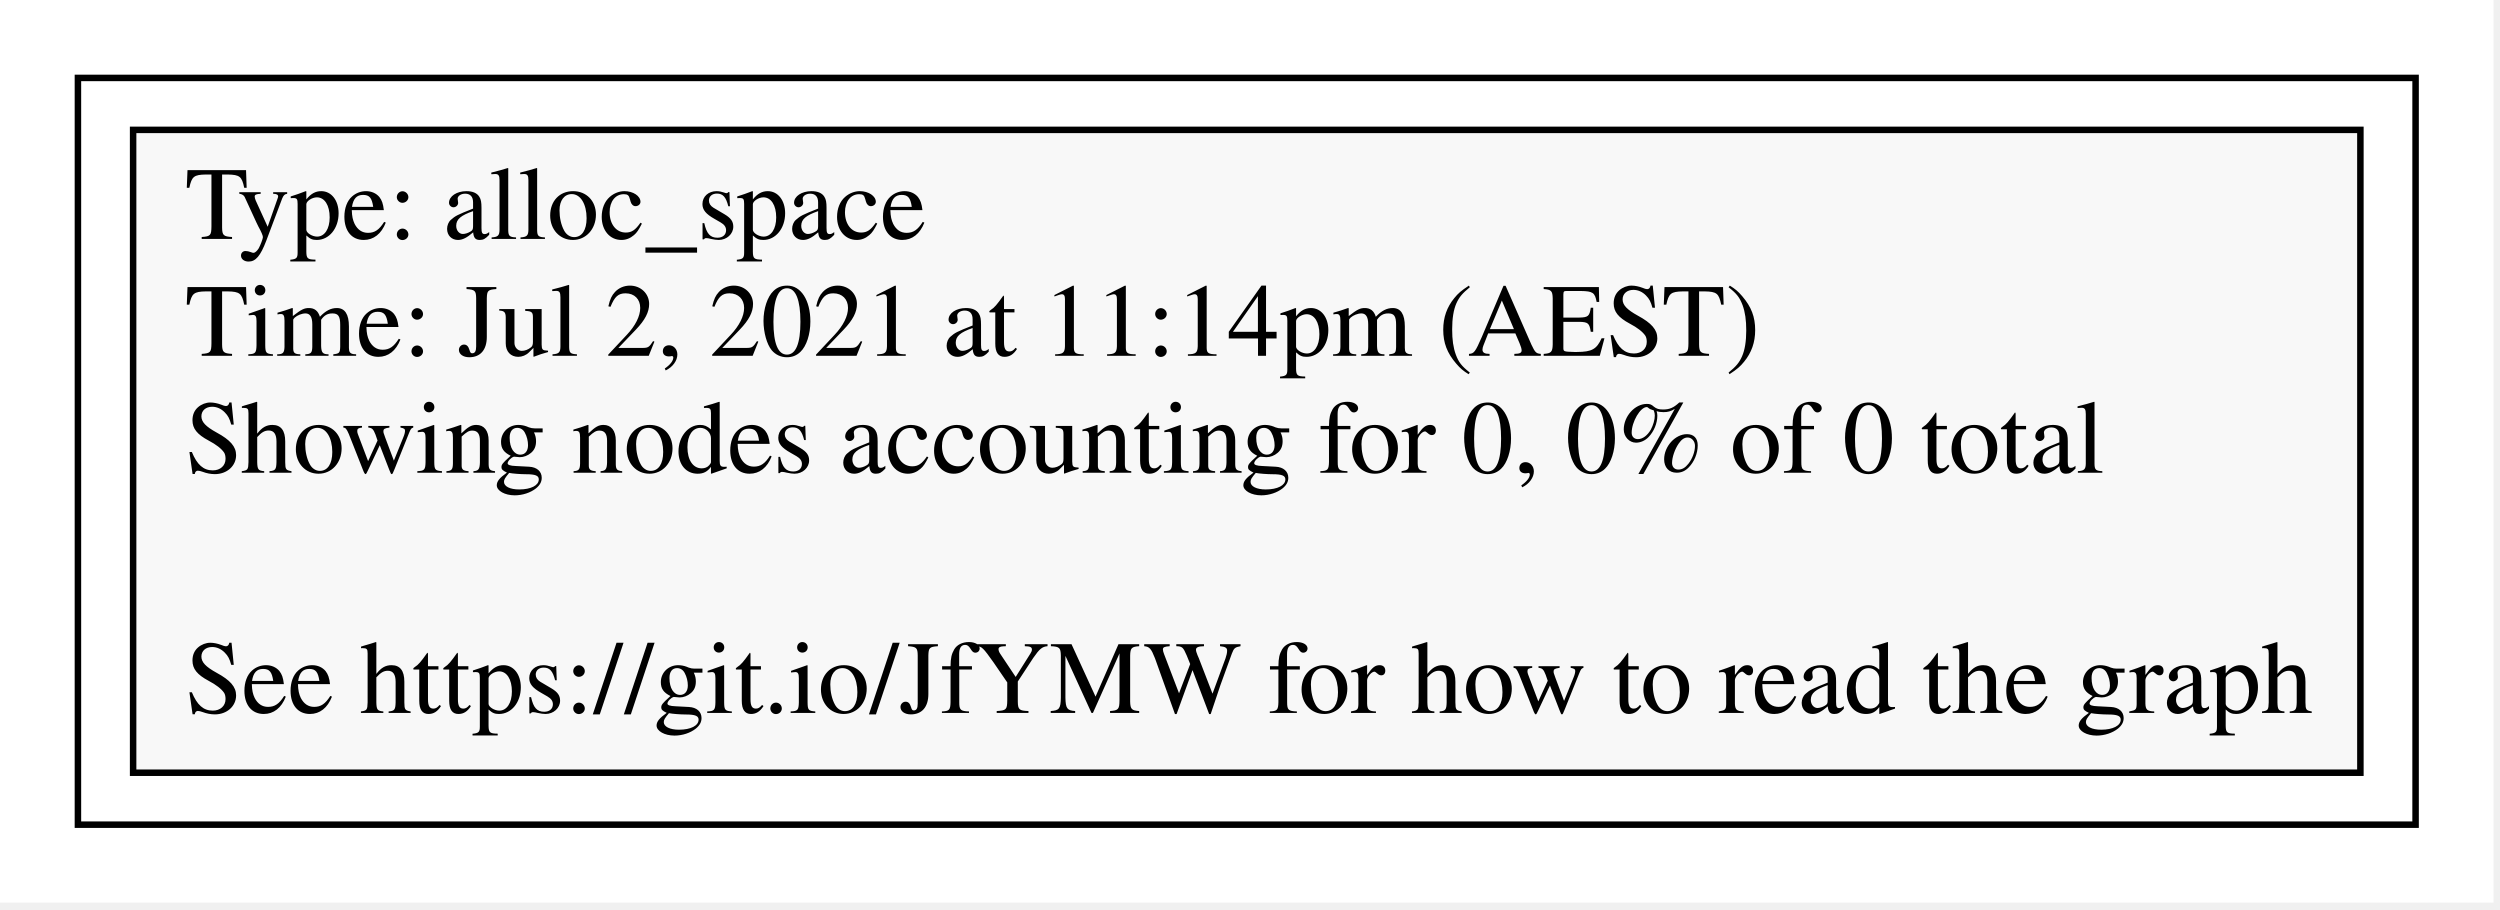
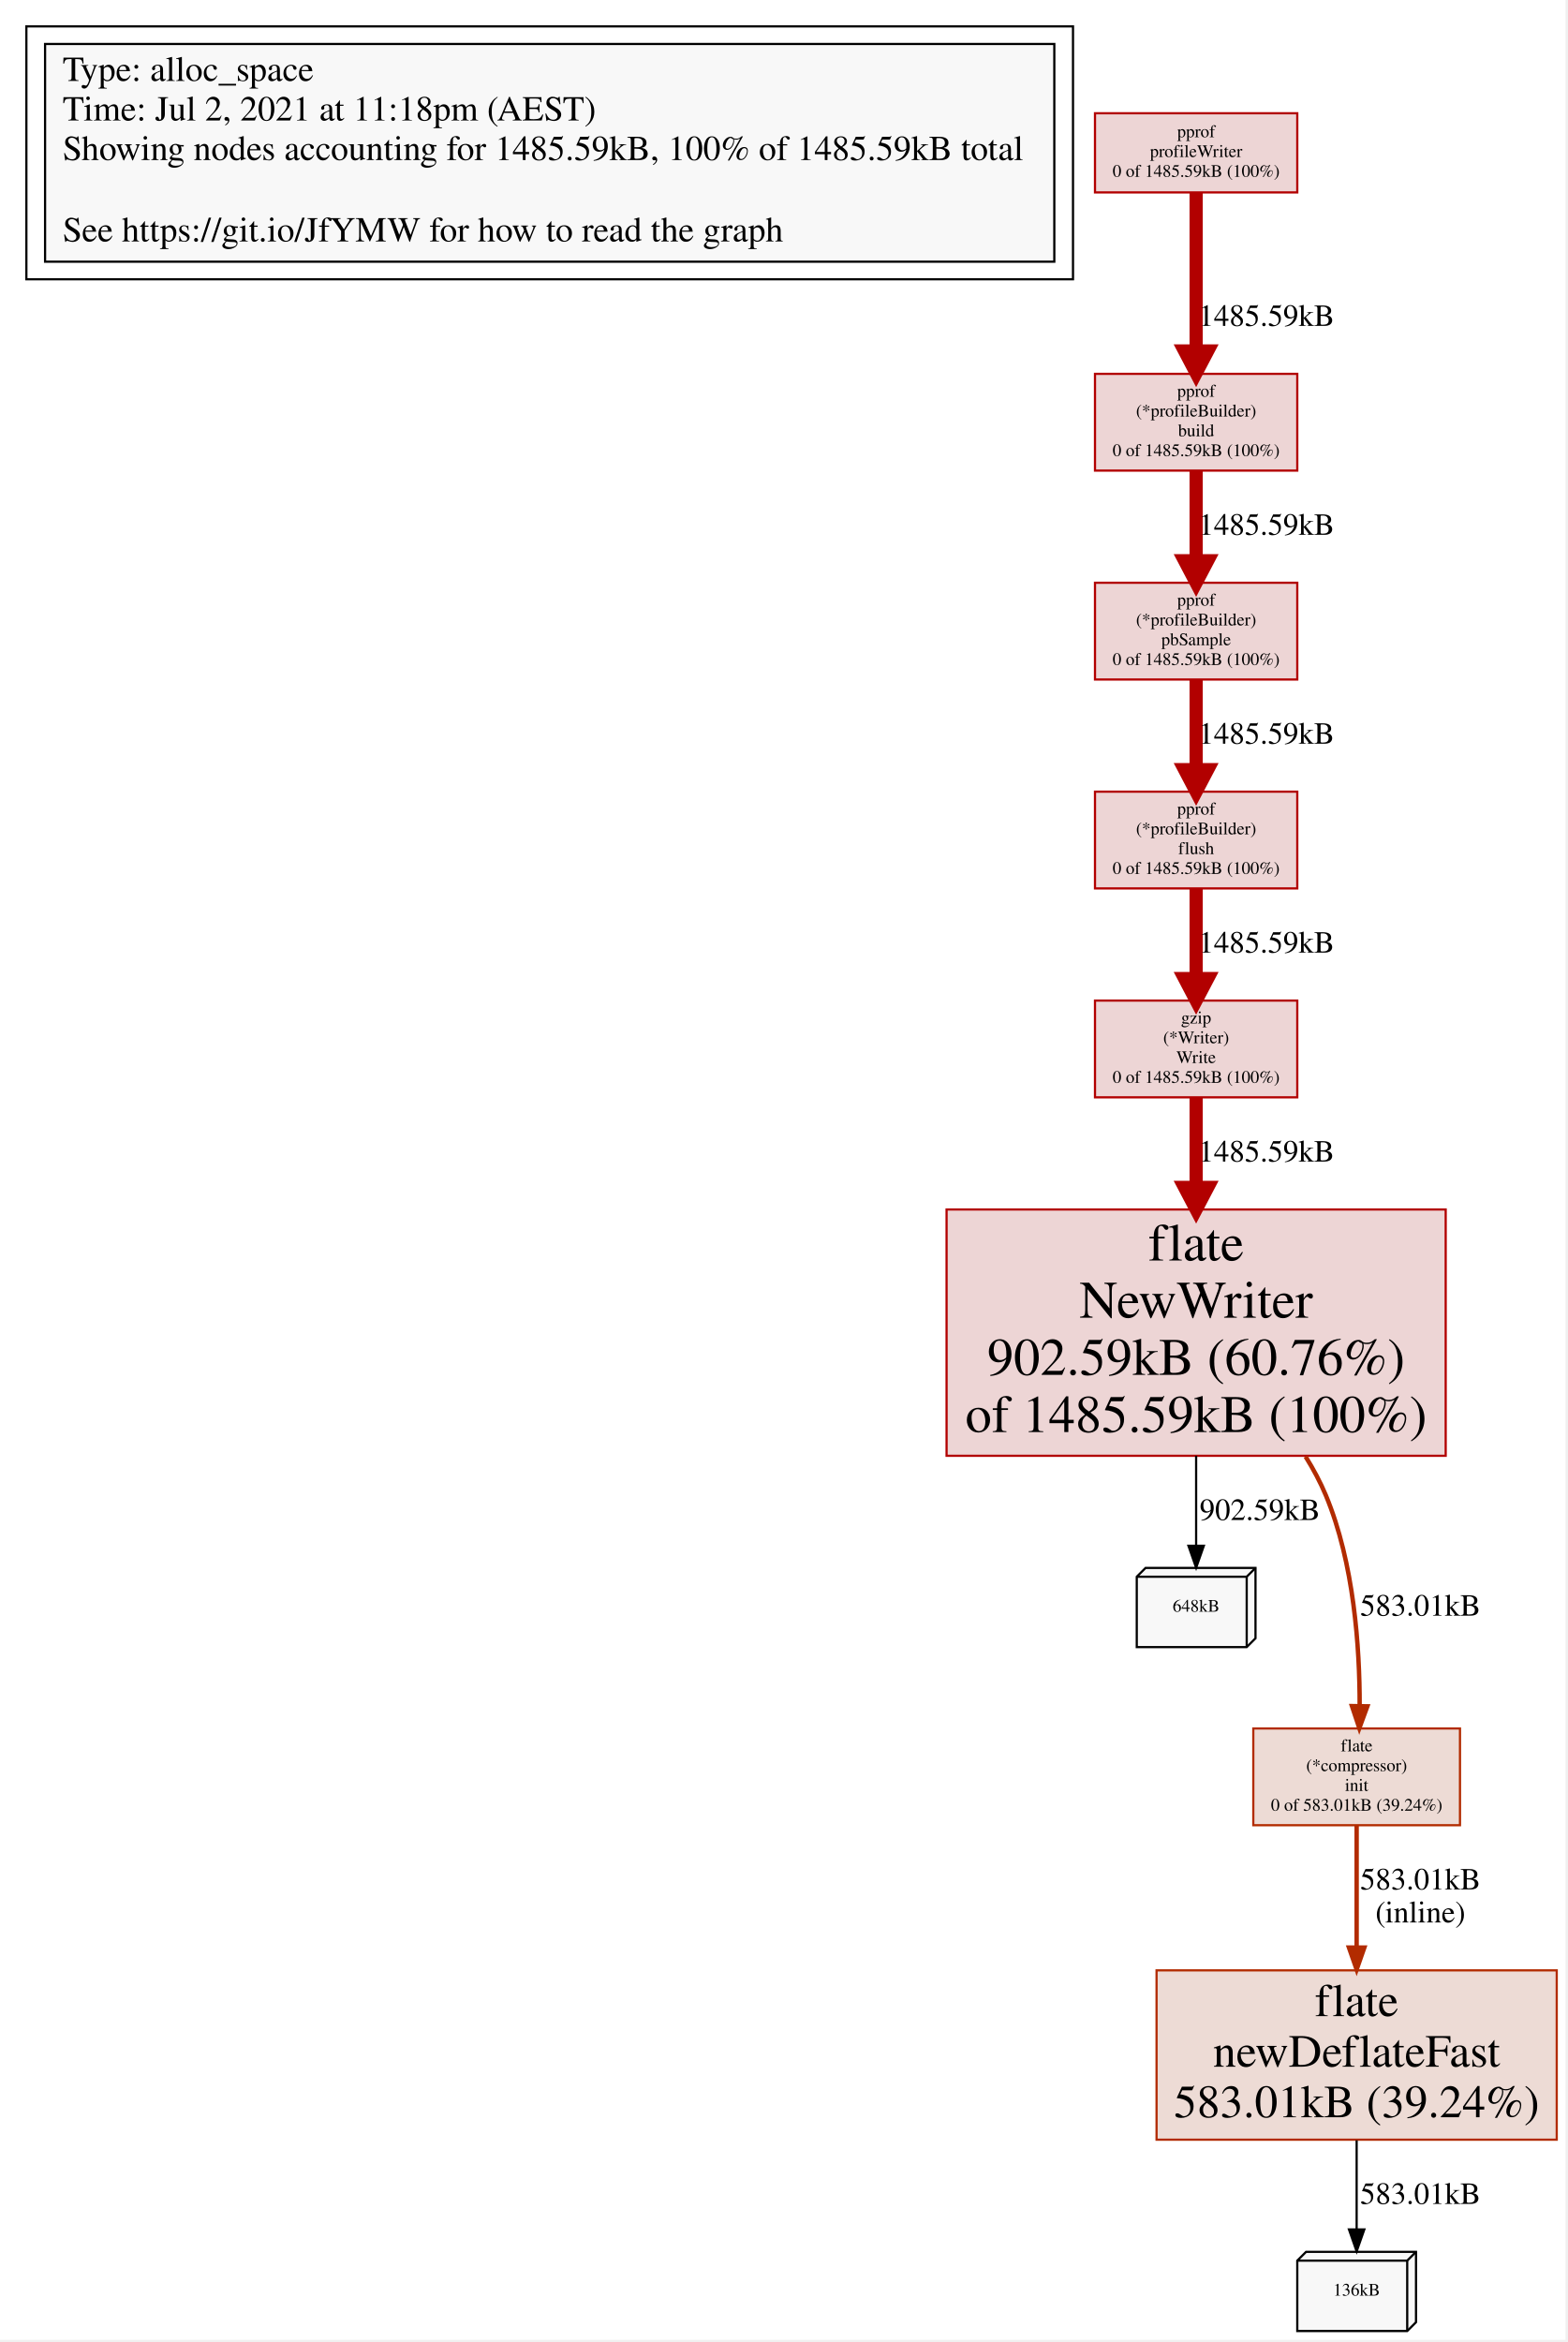
- <svg xmlns="http://www.w3.org/2000/svg" width="100%" height="100%">
+ <svg xmlns="http://www.w3.org/2000/svg" xmlns:xlink="http://www.w3.org/1999/xlink" width="100%" height="100%">
  <g id="viewport" transform="scale(0.5,0.5) translate(0,0)">
-     <g id="graph0" class="graph" transform="scale(1 1) rotate(0) translate(4 135)">
-       <polygon fill="white" stroke="transparent" points="-4,4 -4,-135 380,-135 380,4 -4,4" />
+     <g id="graph0" class="graph" transform="scale(1 1) rotate(0) translate(4 1060)">
+       <polygon fill="white" stroke="transparent" points="-4,4 -4,-1060 708,-1060 708,4 -4,4" />
      <g id="clust1" class="cluster">
-         <polygon fill="none" stroke="black" points="8,-8 8,-123 368,-123 368,-8 8,-8" />
+         <polygon fill="none" stroke="black" points="8,-933 8,-1048 484,-1048 484,-933 8,-933" />
      </g>
      <g id="node1" class="node">
-         <polygon fill="#f8f8f8" stroke="black" points="359.5,-115 16.5,-115 16.5,-16 359.5,-16 359.5,-115" />
-         <text text-anchor="start" x="24.5" y="-98.2" font-family="Times,serif" font-size="16.00">Type: alloc_space</text>
-         <text text-anchor="start" x="24.5" y="-80.2" font-family="Times,serif" font-size="16.00">Time: Jul 2, 2021 at 11:14pm (AEST)</text>
-         <text text-anchor="start" x="24.5" y="-62.2" font-family="Times,serif" font-size="16.00">Showing nodes accounting for 0, 0% of 0 total</text>
-         <text text-anchor="start" x="24.5" y="-25.2" font-family="Times,serif" font-size="16.00">See https://git.io/JfYMW for how to read the graph</text>
+         <polygon fill="#f8f8f8" stroke="black" points="475.5,-1040 16.5,-1040 16.5,-941 475.5,-941 475.5,-1040" />
+         <text text-anchor="start" x="24.5" y="-1023.2" font-family="Times,serif" font-size="16.00">Type: alloc_space</text>
+         <text text-anchor="start" x="24.5" y="-1005.2" font-family="Times,serif" font-size="16.00">Time: Jul 2, 2021 at 11:18pm (AEST)</text>
+         <text text-anchor="start" x="24.5" y="-987.2" font-family="Times,serif" font-size="16.00">Showing nodes accounting for 1485.59kB, 100% of 1485.59kB total</text>
+         <text text-anchor="start" x="24.5" y="-950.2" font-family="Times,serif" font-size="16.00">See https://git.io/JfYMW for how to read the graph</text>
+       </g>
+       <g id="node1" class="node">
+         <g id="a_node1">
+           <a xlink:title="compress/flate.NewWriter (1485.59kB)">
+             <polygon fill="#edd5d5" stroke="#b20000" points="653.5,-510 426.5,-510 426.5,-398 653.5,-398 653.5,-510" />
+             <text text-anchor="middle" x="540" y="-486.8" font-family="Times,serif" font-size="24.00">flate</text>
+             <text text-anchor="middle" x="540" y="-460.8" font-family="Times,serif" font-size="24.00">NewWriter</text>
+             <text text-anchor="middle" x="540" y="-434.8" font-family="Times,serif" font-size="24.00">902.59kB (60.76%)</text>
+             <text text-anchor="middle" x="540" y="-408.8" font-family="Times,serif" font-size="24.00">of 1485.59kB (100%)</text>
+           </a>
+         </g>
+       </g>
+       <g id="NN1_0" class="node">
+         <g id="a_NN1_0">
+           <a xlink:title="902.59kB">
+             <polygon fill="#f8f8f8" stroke="black" points="567,-347 517,-347 513,-343 513,-311 563,-311 567,-315 567,-347" />
+             <polyline fill="none" stroke="black" points="563,-343 513,-343 " />
+             <polyline fill="none" stroke="black" points="563,-343 563,-311 " />
+             <polyline fill="none" stroke="black" points="563,-343 567,-347 " />
+             <text text-anchor="middle" x="540" y="-327.1" font-family="Times,serif" font-size="8.00">648kB</text>
+           </a>
+         </g>
+       </g>
+       <g id="edge1" class="edge">
+         <g id="a_edge1">
+           <a xlink:title="902.59kB">
+             <path fill="none" stroke="black" d="M540,-397.98C540,-383.87 540,-369.31 540,-357.3" />
+             <polygon fill="black" stroke="black" points="543.5,-357.07 540,-347.07 536.5,-357.07 543.5,-357.07" />
+           </a>
+         </g>
+         <g id="a_edge1-label">
+           <a xlink:title="902.59kB">
+             <text text-anchor="middle" x="569" y="-368.8" font-family="Times,serif" font-size="14.00"> 902.59kB</text>
+           </a>
+         </g>
+       </g>
+       <g id="node4" class="node">
+         <g id="a_node4">
+           <a xlink:title="compress/flate.(*compressor).init (583.01kB)">
+             <polygon fill="#eddbd5" stroke="#b22b00" points="660,-274 566,-274 566,-230 660,-230 660,-274" />
+             <text text-anchor="middle" x="613" y="-263.6" font-family="Times,serif" font-size="8.00">flate</text>
+             <text text-anchor="middle" x="613" y="-254.6" font-family="Times,serif" font-size="8.00">(*compressor)</text>
+             <text text-anchor="middle" x="613" y="-245.6" font-family="Times,serif" font-size="8.00">init</text>
+             <text text-anchor="middle" x="613" y="-236.6" font-family="Times,serif" font-size="8.00">0 of 583.01kB (39.24%)</text>
+           </a>
+         </g>
+       </g>
+       <g id="edge9" class="edge">
+         <g id="a_edge9">
+           <a xlink:title="compress/flate.NewWriter -&gt; compress/flate.(*compressor).init (583.01kB)">
+             <path fill="none" stroke="#b22b00" stroke-width="2" d="M589.77,-397.64C593.33,-391.94 596.49,-386.02 599,-380 611.82,-349.23 614.41,-310.81 614.37,-284.34" />
+             <polygon fill="#b22b00" stroke="#b22b00" stroke-width="2" points="617.87,-284.07 614.22,-274.13 610.87,-284.18 617.87,-284.07" />
+           </a>
+         </g>
+         <g id="a_edge9-label">
+           <a xlink:title="compress/flate.NewWriter -&gt; compress/flate.(*compressor).init (583.01kB)">
+             <text text-anchor="middle" x="642" y="-325.3" font-family="Times,serif" font-size="14.00"> 583.01kB</text>
+           </a>
+         </g>
+       </g>
+       <g id="node2" class="node">
+         <g id="a_node2">
+           <a xlink:title="runtime/pprof.profileWriter (1485.59kB)">
+             <polygon fill="#edd5d5" stroke="#b20000" points="586,-1008.5 494,-1008.5 494,-972.5 586,-972.5 586,-1008.5" />
+             <text text-anchor="middle" x="540" y="-997.6" font-family="Times,serif" font-size="8.00">pprof</text>
+             <text text-anchor="middle" x="540" y="-988.6" font-family="Times,serif" font-size="8.00">profileWriter</text>
+             <text text-anchor="middle" x="540" y="-979.6" font-family="Times,serif" font-size="8.00">0 of 1485.59kB (100%)</text>
+           </a>
+         </g>
+       </g>
+       <g id="node6" class="node">
+         <g id="a_node6">
+           <a xlink:title="runtime/pprof.(*profileBuilder).build (1485.59kB)">
+             <polygon fill="#edd5d5" stroke="#b20000" points="586,-890 494,-890 494,-846 586,-846 586,-890" />
+             <text text-anchor="middle" x="540" y="-879.6" font-family="Times,serif" font-size="8.00">pprof</text>
+             <text text-anchor="middle" x="540" y="-870.6" font-family="Times,serif" font-size="8.00">(*profileBuilder)</text>
+             <text text-anchor="middle" x="540" y="-861.6" font-family="Times,serif" font-size="8.00">build</text>
+             <text text-anchor="middle" x="540" y="-852.6" font-family="Times,serif" font-size="8.00">0 of 1485.59kB (100%)</text>
+           </a>
+         </g>
+       </g>
+       <g id="edge7" class="edge">
+         <g id="a_edge7">
+           <a xlink:title="runtime/pprof.profileWriter -&gt; runtime/pprof.(*profileBuilder).build (1485.59kB)">
+             <path fill="none" stroke="#b20000" stroke-width="6" d="M540,-972.49C540,-953.9 540,-923.69 540,-900.7" />
+             <polygon fill="#b20000" stroke="#b20000" stroke-width="6" points="545.25,-900.39 540,-890.39 534.75,-900.39 545.25,-900.39" />
+           </a>
+         </g>
+         <g id="a_edge7-label">
+           <a xlink:title="runtime/pprof.profileWriter -&gt; runtime/pprof.(*profileBuilder).build (1485.59kB)">
+             <text text-anchor="middle" x="572" y="-911.8" font-family="Times,serif" font-size="14.00"> 1485.59kB</text>
+           </a>
+         </g>
+       </g>
+       <g id="node3" class="node">
+         <g id="a_node3">
+           <a xlink:title="compress/flate.newDeflateFast (583.01kB)">
+             <polygon fill="#eddbd5" stroke="#b22b00" points="704,-164 522,-164 522,-87 704,-87 704,-164" />
+             <text text-anchor="middle" x="613" y="-143.2" font-family="Times,serif" font-size="21.00">flate</text>
+             <text text-anchor="middle" x="613" y="-120.2" font-family="Times,serif" font-size="21.00">newDeflateFast</text>
+             <text text-anchor="middle" x="613" y="-97.2" font-family="Times,serif" font-size="21.00">583.01kB (39.24%)</text>
+           </a>
+         </g>
+       </g>
+       <g id="NN3_0" class="node">
+         <g id="a_NN3_0">
+           <a xlink:title="583.01kB">
+             <polygon fill="#f8f8f8" stroke="black" points="640,-36 590,-36 586,-32 586,0 636,0 640,-4 640,-36" />
+             <polyline fill="none" stroke="black" points="636,-32 586,-32 " />
+             <polyline fill="none" stroke="black" points="636,-32 636,0 " />
+             <polyline fill="none" stroke="black" points="636,-32 640,-36 " />
+             <text text-anchor="middle" x="613" y="-16.1" font-family="Times,serif" font-size="8.00">136kB</text>
+           </a>
+         </g>
+       </g>
+       <g id="edge2" class="edge">
+         <g id="a_edge2">
+           <a xlink:title="583.01kB">
+             <path fill="none" stroke="black" d="M613,-86.71C613,-73.36 613,-58.61 613,-46.3" />
+             <polygon fill="black" stroke="black" points="616.5,-46.2 613,-36.2 609.5,-46.2 616.5,-46.2" />
+           </a>
+         </g>
+         <g id="a_edge2-label">
+           <a xlink:title="583.01kB">
+             <text text-anchor="middle" x="642" y="-57.8" font-family="Times,serif" font-size="14.00"> 583.01kB</text>
+           </a>
+         </g>
+       </g>
+       <g id="edge8" class="edge">
+         <g id="a_edge8">
+           <a xlink:title="compress/flate.(*compressor).init -&gt; compress/flate.newDeflateFast (583.01kB)">
+             <path fill="none" stroke="#b22b00" stroke-width="2" d="M613,-229.88C613,-214.71 613,-193.64 613,-174.47" />
+             <polygon fill="#b22b00" stroke="#b22b00" stroke-width="2" points="616.5,-174.37 613,-164.37 609.5,-174.37 616.5,-174.37" />
+           </a>
+         </g>
+         <g id="a_edge8-label">
+           <a xlink:title="compress/flate.(*compressor).init -&gt; compress/flate.newDeflateFast (583.01kB)">
+             <text text-anchor="middle" x="642" y="-200.8" font-family="Times,serif" font-size="14.00"> 583.01kB</text>
+             <text text-anchor="middle" x="642" y="-185.8" font-family="Times,serif" font-size="14.00"> (inline)</text>
+           </a>
+         </g>
+       </g>
+       <g id="node5" class="node">
+         <g id="a_node5">
+           <a xlink:title="compress/gzip.(*Writer).Write (1485.59kB)">
+             <polygon fill="#edd5d5" stroke="#b20000" points="586,-605 494,-605 494,-561 586,-561 586,-605" />
+             <text text-anchor="middle" x="540" y="-594.6" font-family="Times,serif" font-size="8.00">gzip</text>
+             <text text-anchor="middle" x="540" y="-585.6" font-family="Times,serif" font-size="8.00">(*Writer)</text>
+             <text text-anchor="middle" x="540" y="-576.6" font-family="Times,serif" font-size="8.00">Write</text>
+             <text text-anchor="middle" x="540" y="-567.6" font-family="Times,serif" font-size="8.00">0 of 1485.59kB (100%)</text>
+           </a>
+         </g>
+       </g>
+       <g id="edge3" class="edge">
+         <g id="a_edge3">
+           <a xlink:title="compress/gzip.(*Writer).Write -&gt; compress/flate.NewWriter (1485.59kB)">
+             <path fill="none" stroke="#b20000" stroke-width="6" d="M540,-560.74C540,-549.44 540,-534.87 540,-520.18" />
+             <polygon fill="#b20000" stroke="#b20000" stroke-width="6" points="545.25,-520.03 540,-510.03 534.75,-520.03 545.25,-520.03" />
+           </a>
+         </g>
+         <g id="a_edge3-label">
+           <a xlink:title="compress/gzip.(*Writer).Write -&gt; compress/flate.NewWriter (1485.59kB)">
+             <text text-anchor="middle" x="572" y="-531.8" font-family="Times,serif" font-size="14.00"> 1485.59kB</text>
+           </a>
+         </g>
+       </g>
+       <g id="node8" class="node">
+         <g id="a_node8">
+           <a xlink:title="runtime/pprof.(*profileBuilder).pbSample (1485.59kB)">
+             <polygon fill="#edd5d5" stroke="#b20000" points="586,-795 494,-795 494,-751 586,-751 586,-795" />
+             <text text-anchor="middle" x="540" y="-784.6" font-family="Times,serif" font-size="8.00">pprof</text>
+             <text text-anchor="middle" x="540" y="-775.6" font-family="Times,serif" font-size="8.00">(*profileBuilder)</text>
+             <text text-anchor="middle" x="540" y="-766.6" font-family="Times,serif" font-size="8.00">pbSample</text>
+             <text text-anchor="middle" x="540" y="-757.6" font-family="Times,serif" font-size="8.00">0 of 1485.59kB (100%)</text>
+           </a>
+         </g>
+       </g>
+       <g id="edge4" class="edge">
+         <g id="a_edge4">
+           <a xlink:title="runtime/pprof.(*profileBuilder).build -&gt; runtime/pprof.(*profileBuilder).pbSample (1485.59kB)">
+             <path fill="none" stroke="#b20000" stroke-width="6" d="M540,-845.9C540,-833.89 540,-818.62 540,-805.24" />
+             <polygon fill="#b20000" stroke="#b20000" stroke-width="6" points="545.25,-805.02 540,-795.02 534.75,-805.02 545.25,-805.02" />
+           </a>
+         </g>
+         <g id="a_edge4-label">
+           <a xlink:title="runtime/pprof.(*profileBuilder).build -&gt; runtime/pprof.(*profileBuilder).pbSample (1485.59kB)">
+             <text text-anchor="middle" x="572" y="-816.8" font-family="Times,serif" font-size="14.00"> 1485.59kB</text>
+           </a>
+         </g>
+       </g>
+       <g id="node7" class="node">
+         <g id="a_node7">
+           <a xlink:title="runtime/pprof.(*profileBuilder).flush (1485.59kB)">
+             <polygon fill="#edd5d5" stroke="#b20000" points="586,-700 494,-700 494,-656 586,-656 586,-700" />
+             <text text-anchor="middle" x="540" y="-689.6" font-family="Times,serif" font-size="8.00">pprof</text>
+             <text text-anchor="middle" x="540" y="-680.6" font-family="Times,serif" font-size="8.00">(*profileBuilder)</text>
+             <text text-anchor="middle" x="540" y="-671.6" font-family="Times,serif" font-size="8.00">flush</text>
+             <text text-anchor="middle" x="540" y="-662.6" font-family="Times,serif" font-size="8.00">0 of 1485.59kB (100%)</text>
+           </a>
+         </g>
+       </g>
+       <g id="edge5" class="edge">
+         <g id="a_edge5">
+           <a xlink:title="runtime/pprof.(*profileBuilder).flush -&gt; compress/gzip.(*Writer).Write (1485.59kB)">
+             <path fill="none" stroke="#b20000" stroke-width="6" d="M540,-655.9C540,-643.89 540,-628.62 540,-615.24" />
+             <polygon fill="#b20000" stroke="#b20000" stroke-width="6" points="545.25,-615.02 540,-605.02 534.75,-615.02 545.25,-615.02" />
+           </a>
+         </g>
+         <g id="a_edge5-label">
+           <a xlink:title="runtime/pprof.(*profileBuilder).flush -&gt; compress/gzip.(*Writer).Write (1485.59kB)">
+             <text text-anchor="middle" x="572" y="-626.8" font-family="Times,serif" font-size="14.00"> 1485.59kB</text>
+           </a>
+         </g>
+       </g>
+       <g id="edge6" class="edge">
+         <g id="a_edge6">
+           <a xlink:title="runtime/pprof.(*profileBuilder).pbSample -&gt; runtime/pprof.(*profileBuilder).flush (1485.59kB)">
+             <path fill="none" stroke="#b20000" stroke-width="6" d="M540,-750.9C540,-738.89 540,-723.62 540,-710.24" />
+             <polygon fill="#b20000" stroke="#b20000" stroke-width="6" points="545.25,-710.02 540,-700.02 534.75,-710.02 545.25,-710.02" />
+           </a>
+         </g>
+         <g id="a_edge6-label">
+           <a xlink:title="runtime/pprof.(*profileBuilder).pbSample -&gt; runtime/pprof.(*profileBuilder).flush (1485.59kB)">
+             <text text-anchor="middle" x="572" y="-721.8" font-family="Times,serif" font-size="14.00"> 1485.59kB</text>
+           </a>
+         </g>
      </g>
    </g>
  </g>
</svg>
